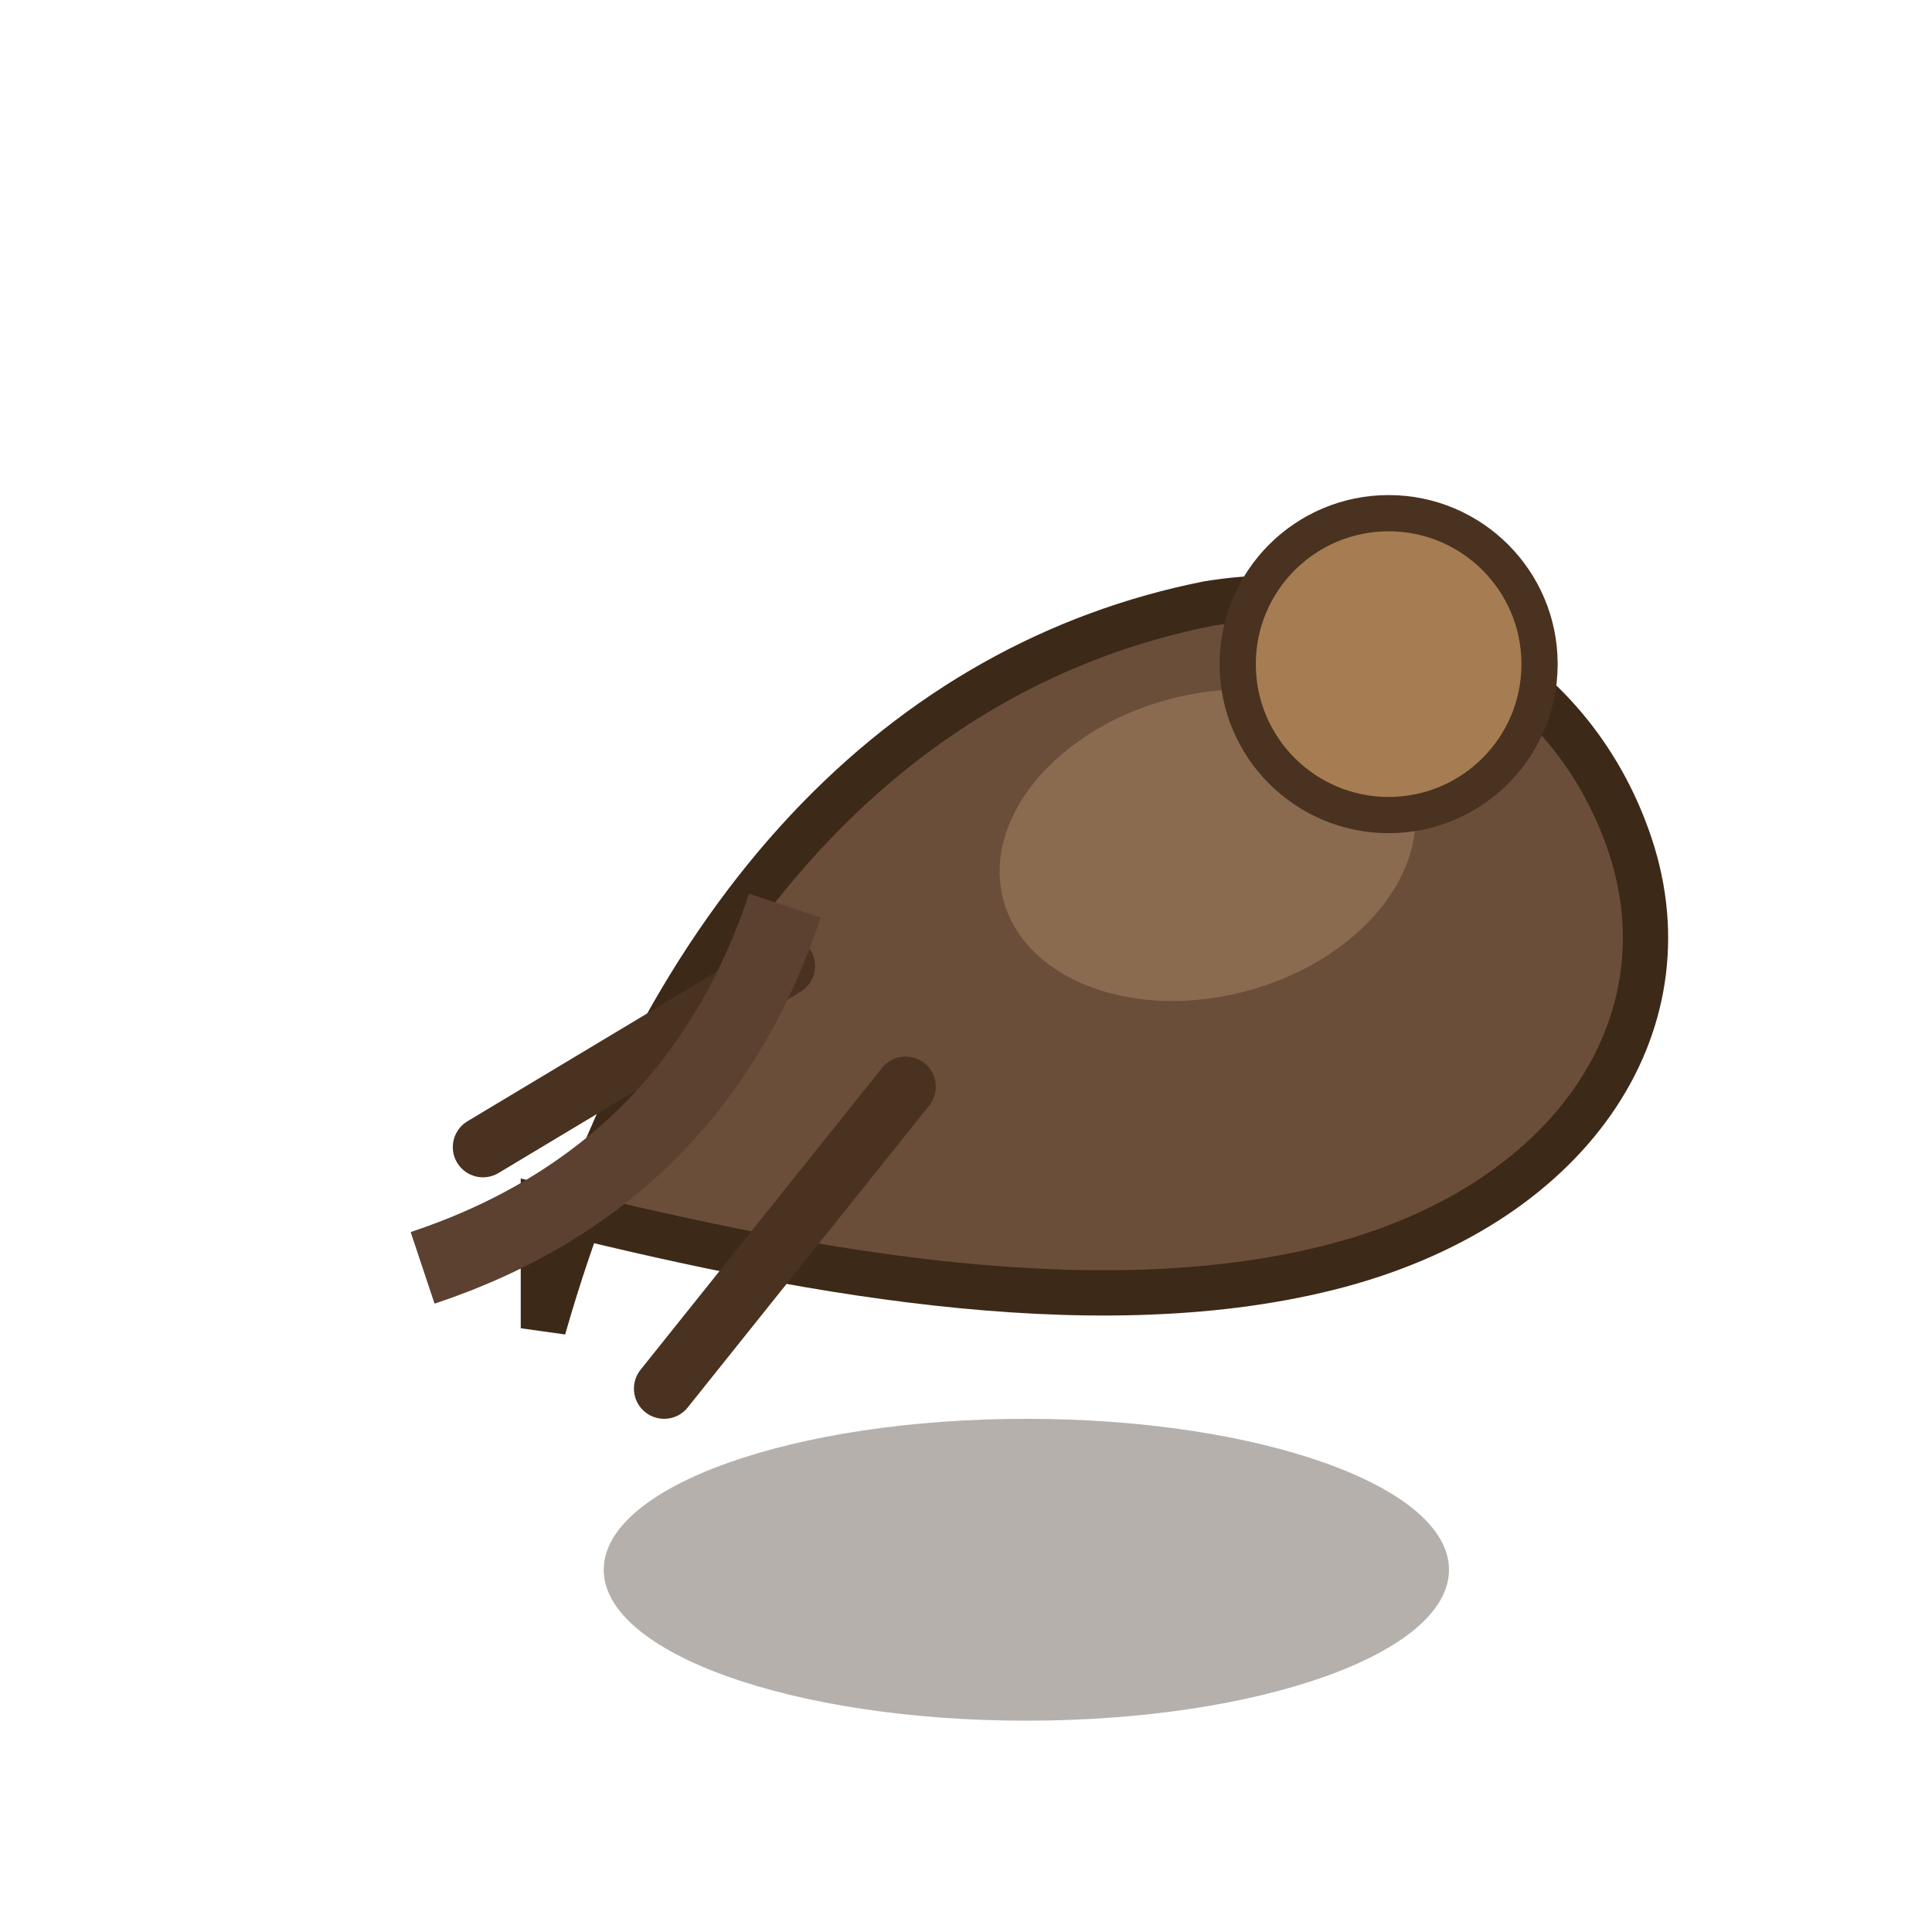
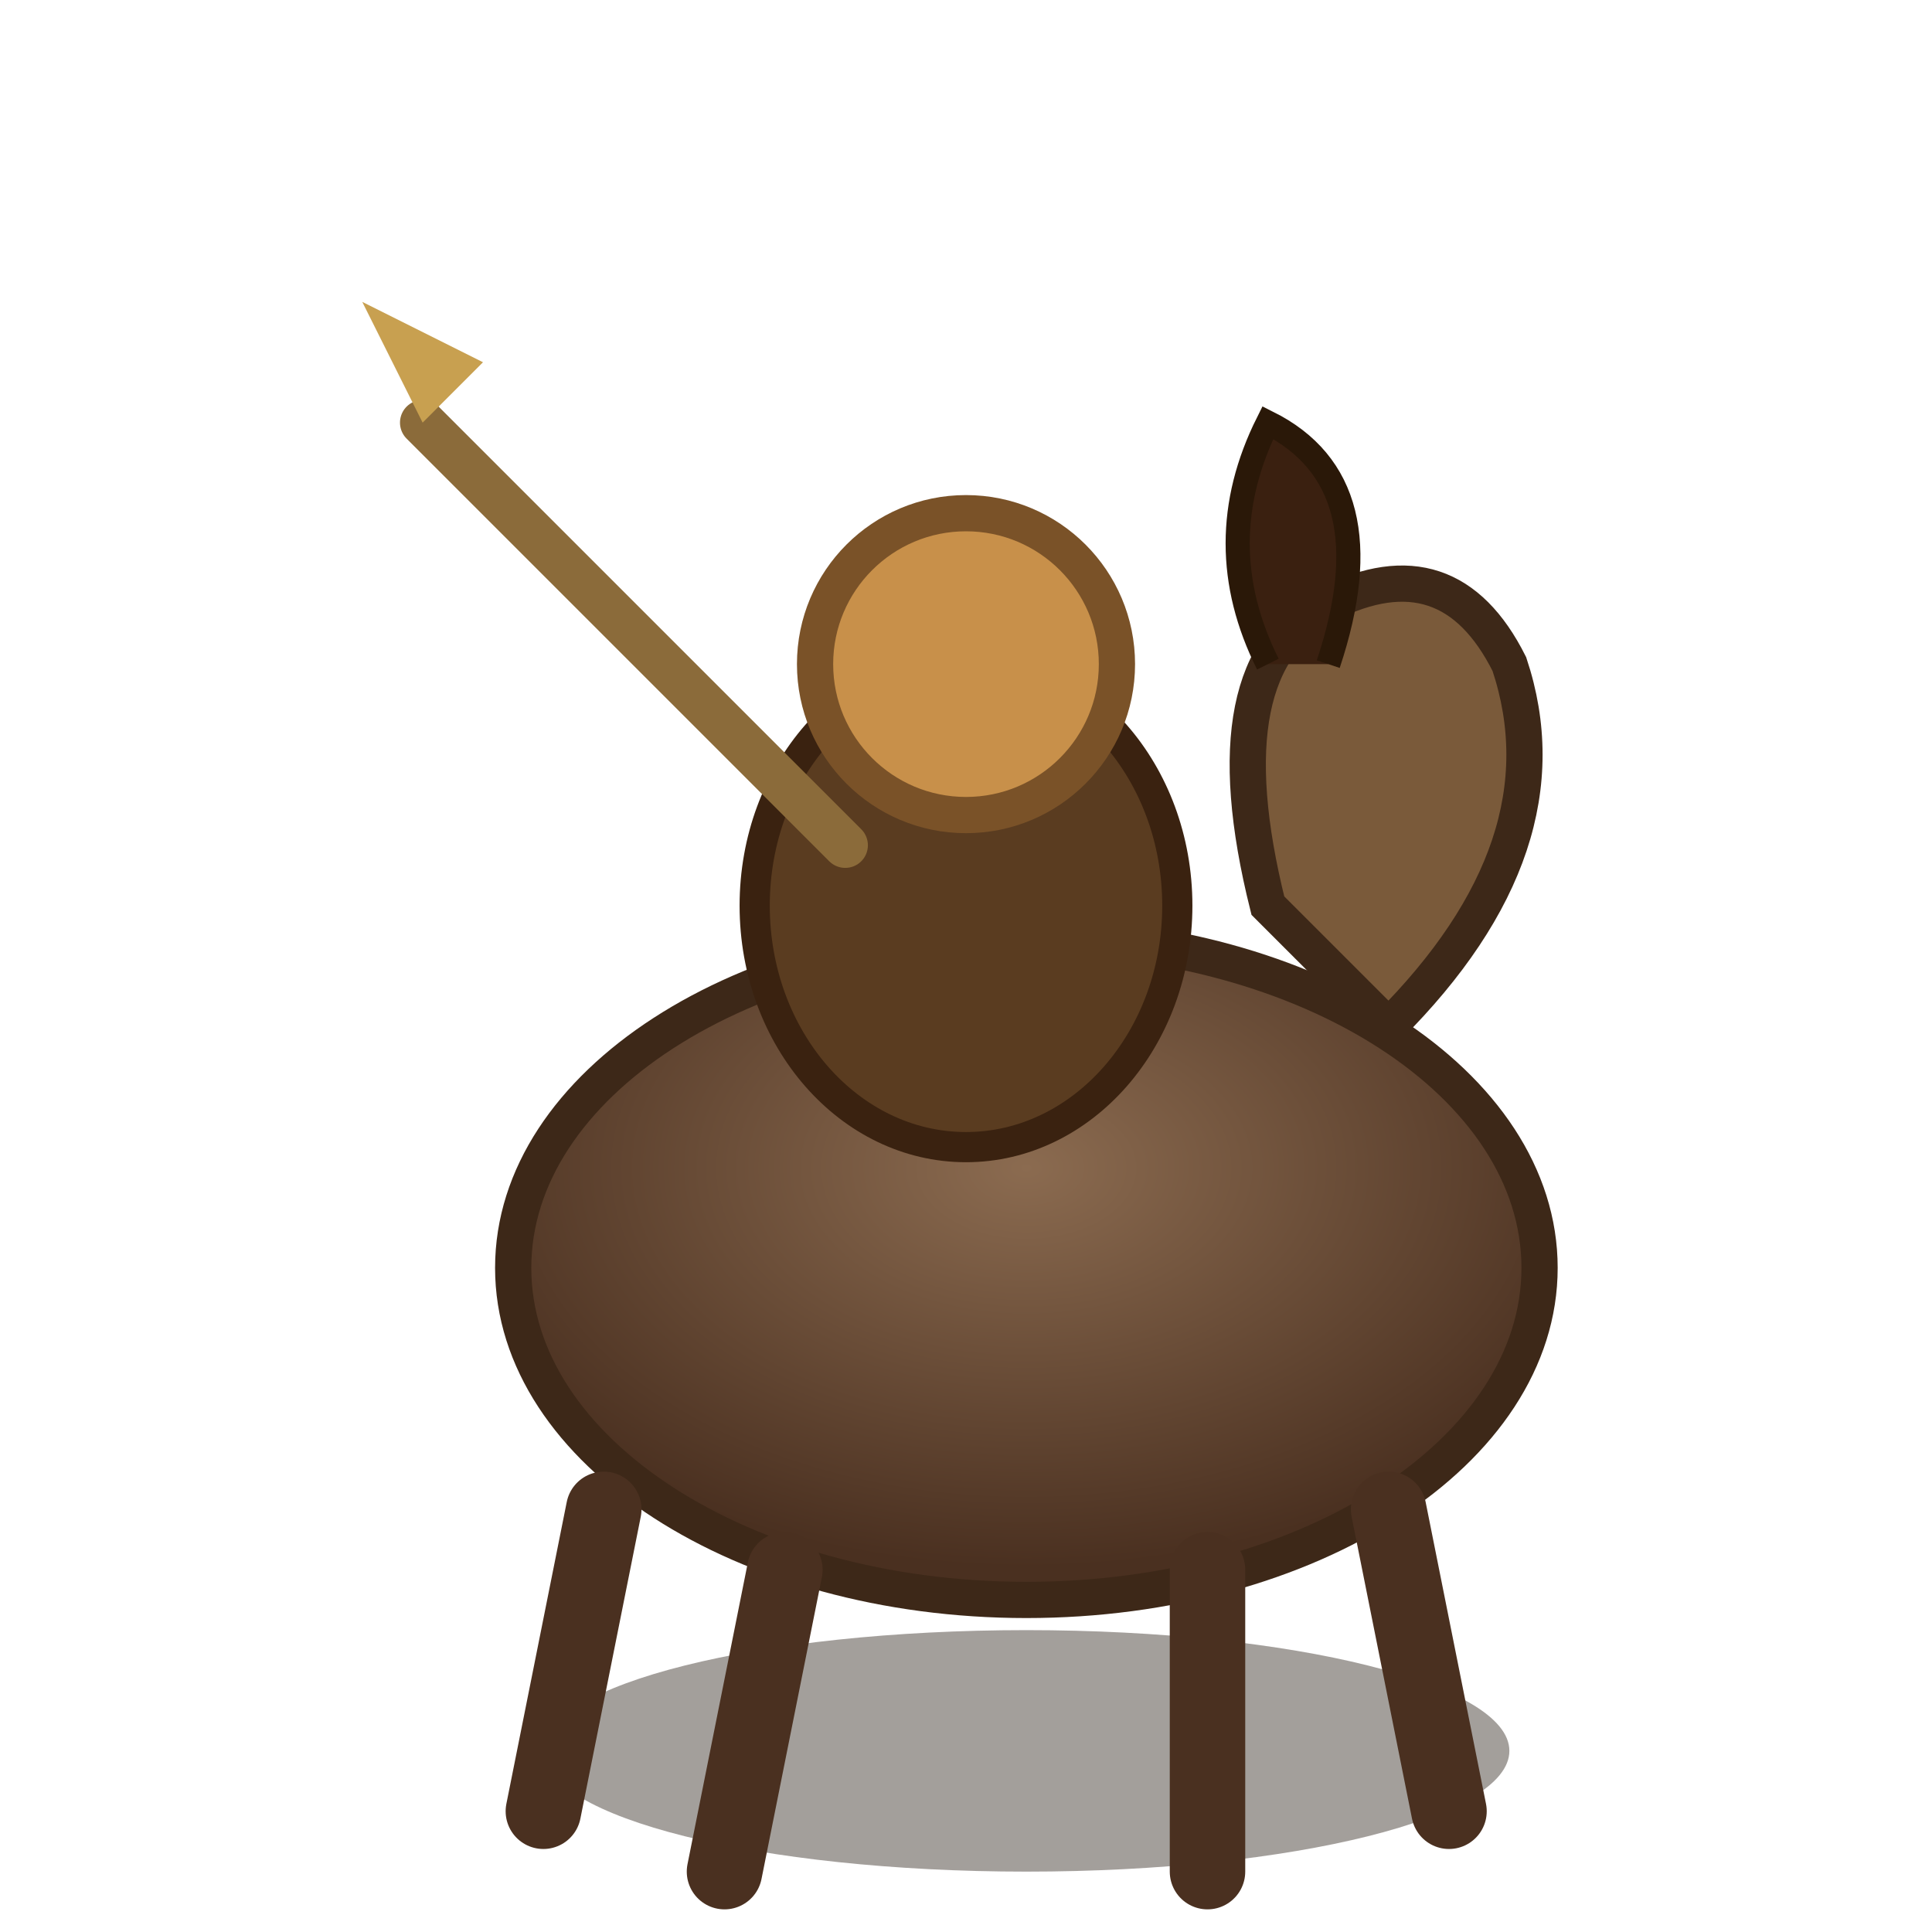
<svg xmlns="http://www.w3.org/2000/svg" width="64" height="64" viewBox="0 0 64 64" fill="none">
-   <ellipse cx="34" cy="52" rx="14" ry="5" fill="#2A1E12" opacity="0.35" />
-   <path d="M18 44c4-14 12-22 22-24 6-1 12 2 14 8 2 6-2 12-10 14-8 2-18 0-26-2z" fill="#6B4E3A" stroke="#3D2918" stroke-width="1.5" />
-   <ellipse cx="40" cy="28" rx="7" ry="5" transform="rotate(-15 40 28)" fill="#8B6B4F" />
-   <circle cx="46" cy="22" r="5" fill="#A67C52" stroke="#4A3220" stroke-width="1.2" />
-   <path d="M30 36l-8 10M26 32l-10 6" stroke="#4A3220" stroke-width="2" stroke-linecap="round" />
-   <path d="M14 42c6-2 10-6 12-12" stroke="#5C4030" stroke-width="2.5" fill="none" />
+   <defs>
+     <radialGradient id="horse" cx="50%" cy="35%" r="60%">
+       <stop offset="0%" stop-color="#8B6B50" />
+       <stop offset="100%" stop-color="#4A3020" />
+     </radialGradient>
+   </defs>
+   <ellipse cx="34" cy="58" rx="16" ry="4" fill="#1A0E06" opacity="0.4" />
+   <ellipse cx="34" cy="42" rx="17" ry="11" fill="url(#horse)" stroke="#3D2818" stroke-width="1.2" />
+   <path d="M46 34 Q52 28 50 22 Q48 18 44 20 Q40 22 42 30 L46 34Z" fill="#7A5A3A" stroke="#3D2818" stroke-width="1.2" />
+   <path d="M20 50 L18 60M26 52 L24 62M40 52 L40 62M46 50 L48 60" stroke="#4A3020" stroke-width="2.5" stroke-linecap="round" />
+   <path d="M44 22 Q46 16 42 14 Q40 18 42 22" fill="#3A2010" stroke="#2A1808" stroke-width="0.8" />
+   <ellipse cx="32" cy="30" rx="7" ry="8" fill="#5A3C20" stroke="#3A2210" stroke-width="1" />
+   <circle cx="32" cy="22" r="5" fill="#C8904A" stroke="#7A5228" stroke-width="1.2" />
+   <line x1="28" y1="28" x2="14" y2="14" stroke="#8B6B3A" stroke-width="1.5" stroke-linecap="round" />
+   <path d="M14 14 L12 10 L16 12Z" fill="#C8A050" />
</svg>
